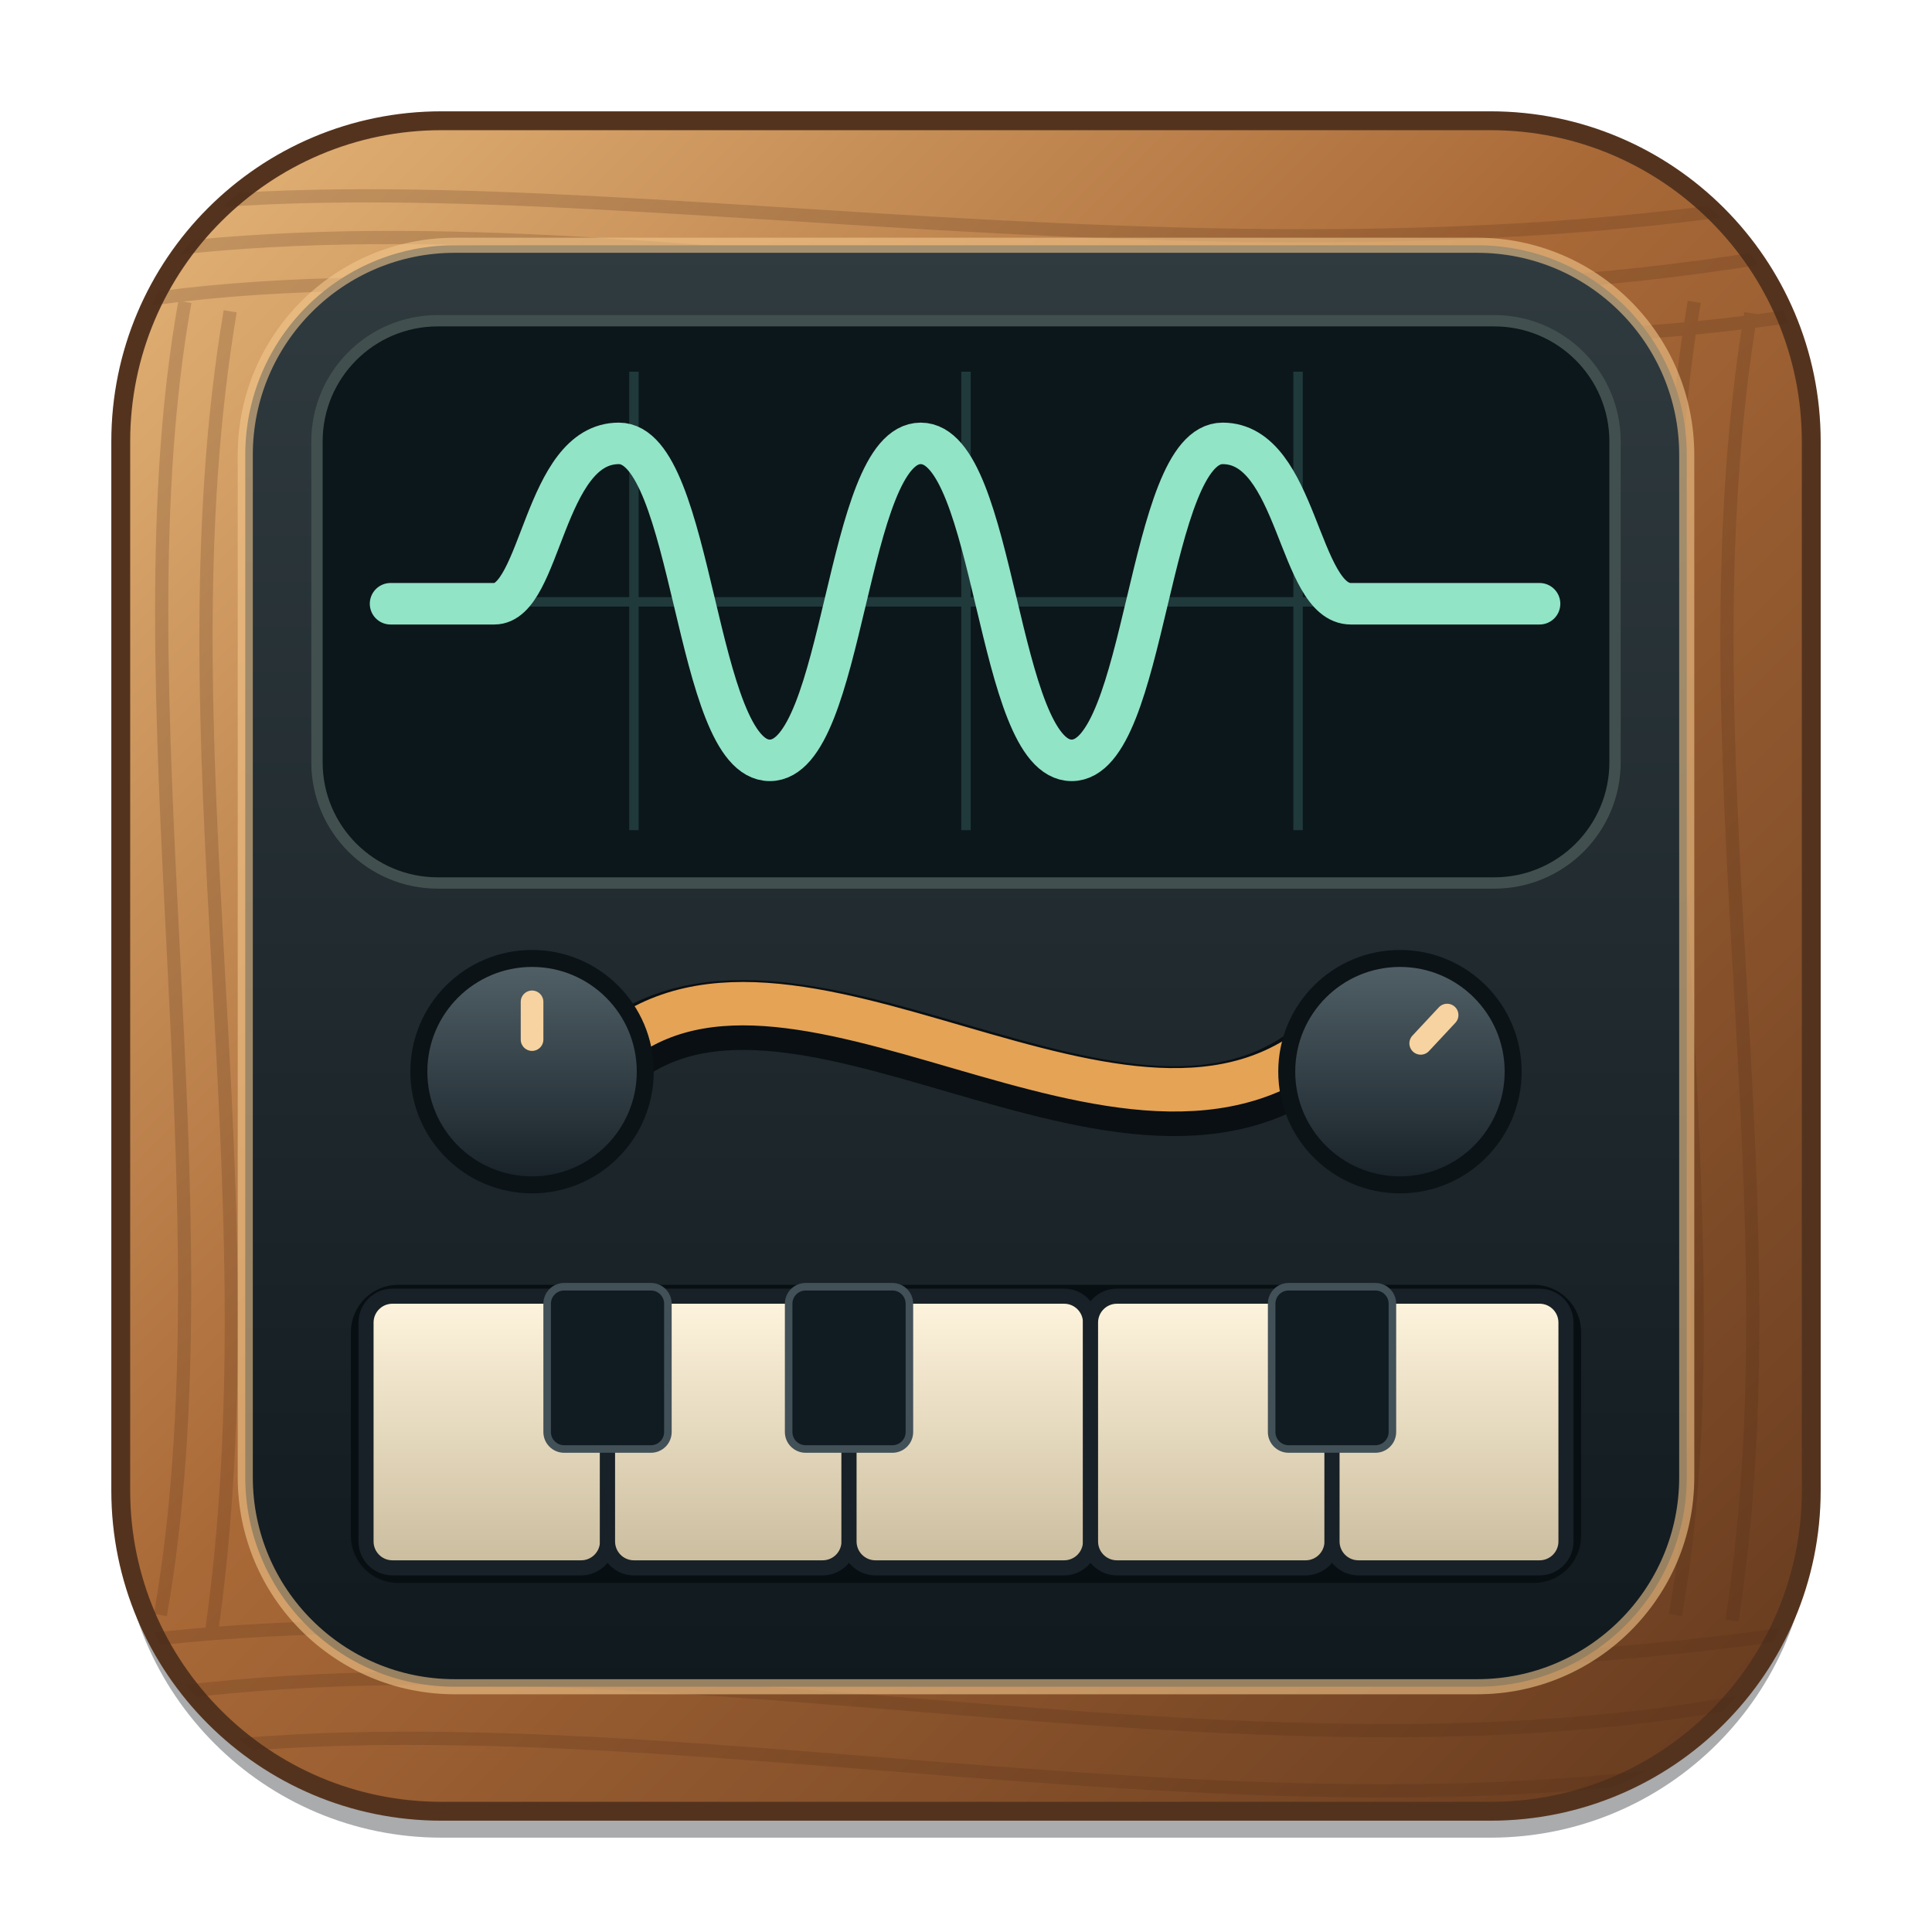
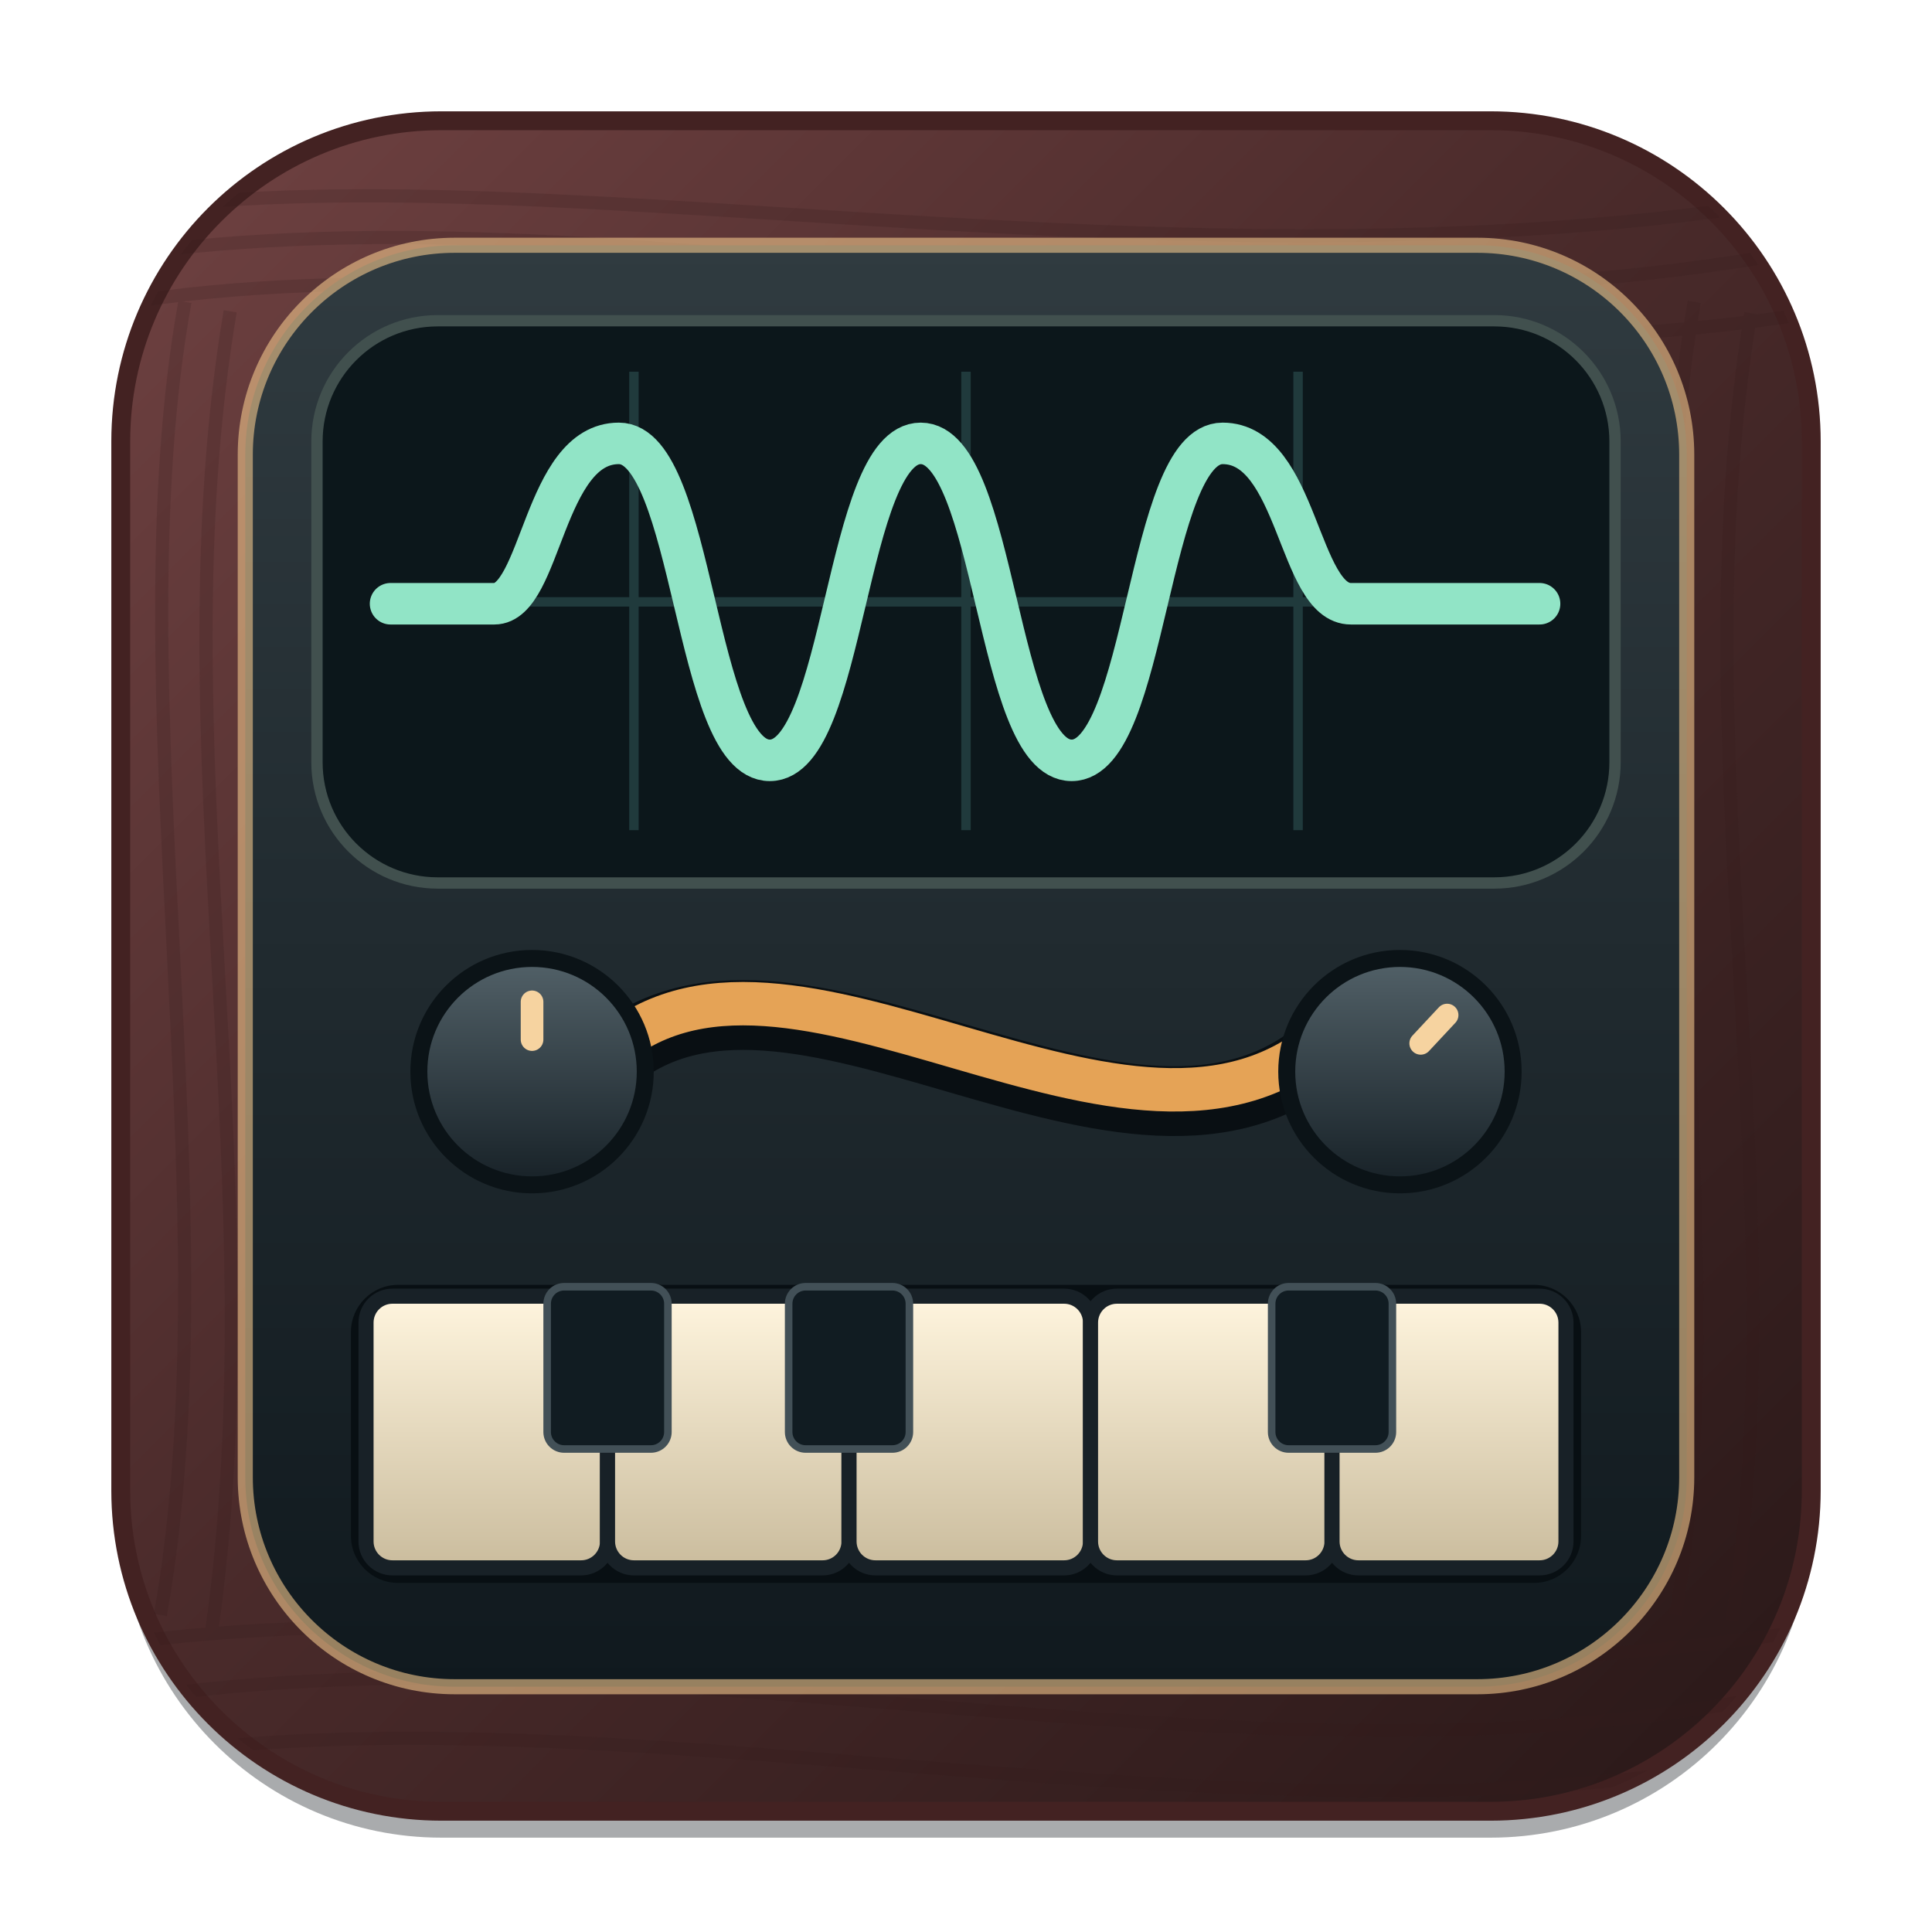
<svg xmlns="http://www.w3.org/2000/svg" width="1024" height="1024" viewBox="0 0 1024 1024">
  <defs>
    <linearGradient id="wood" x2="1" y2="1">
-       <stop stop-color="#e6b77a" />
-       <stop offset=".45" stop-color="#a96937" />
-       <stop offset="1" stop-color="#64391e" />
+       <stop stop-color="#704242" />
+       <stop offset=".45" stop-color="#4b2b2b" />
+       <stop offset="1" stop-color="#291818" />
    </linearGradient>
    <linearGradient id="panel" x2="0" y2="1">
      <stop stop-color="#303b40" />
      <stop offset="1" stop-color="#10191e" />
    </linearGradient>
    <linearGradient id="key" x2="0" y2="1">
      <stop stop-color="#fff5de" />
      <stop offset="1" stop-color="#cabc9d" />
    </linearGradient>
    <linearGradient id="knob" x2="0" y2="1">
      <stop stop-color="#526168" />
      <stop offset="1" stop-color="#172127" />
    </linearGradient>
    <clipPath id="frame">
      <rect x="64" y="64" width="896" height="896" rx="170" />
    </clipPath>
  </defs>
  <rect x="64" y="78" width="896" height="896" rx="170" fill="#090f13" opacity=".35" />
-   <rect x="64" y="64" width="896" height="896" rx="170" fill="url(#wood)" stroke="#54331e" stroke-width="10" />
-   <g clip-path="url(#frame)" fill="none" stroke="#4c2814" stroke-width="7" opacity=".2">
+   <rect x="64" y="64" width="896" height="896" rx="170" fill="url(#wood)" stroke="#432222" stroke-width="10" />
+   <g clip-path="url(#frame)" fill="none" stroke="#321b1b" stroke-width="7" opacity=".2">
    <path d="M34 117C266 70 636 169 990 99M35 140C319 88 626 202 986 127M37 166C287 112 685 221 987 161" />
    <path d="M37 875C306 830 627 923 990 859M37 906C338 847 694 972 990 886M35 938C307 879 687 1002 990 920" />
    <path d="M98 160C61 365 123 641 85 856M122 165C84 391 146 627 112 866M898 160C861 373 924 654 888 856M928 166C890 396 953 632 918 859" />
  </g>
  <rect x="130" y="130" width="764" height="764" rx="111" fill="url(#panel)" stroke="#f2c68c" stroke-opacity=".6" stroke-width="8" />
  <rect x="168" y="170" width="688" height="298" rx="64" fill="#0c171b" stroke="#41504e" stroke-width="6" />
  <path d="M198 319H826M336 197V440M512 197V440M688 197V440" fill="none" stroke="#203a3c" stroke-width="5" />
  <path d="M207 320H262C287 320 288 235 328 235S368 403 408 403S448 235 488 235S528 403 568 403S608 235 648 235S688 320 716 320H816" fill="none" stroke="#91e4c6" stroke-width="22" stroke-linecap="round" stroke-linejoin="round" />
  <path d="M320 565C416 474 600 650 704 554" fill="none" stroke="#090f13" stroke-width="37" stroke-linecap="round" />
  <path d="M320 559C416 468 600 644 704 548" fill="none" stroke="#e5a356" stroke-width="23" stroke-linecap="round" />
  <g stroke="#0b1317" stroke-width="9">
    <circle cx="282" cy="568" r="60" fill="url(#knob)" />
    <circle cx="742" cy="568" r="60" fill="url(#knob)" />
  </g>
  <g fill="none" stroke="#f6d3a0" stroke-width="12" stroke-linecap="round">
    <path d="M282 531V551M767 538L753 553" />
  </g>
  <rect x="186" y="681" width="652" height="158" rx="25" fill="#080f13" />
  <g fill="url(#key)" stroke="#182127" stroke-width="8">
    <rect x="194" y="687" width="128" height="144" rx="14" />
    <rect x="322" y="687" width="128" height="144" rx="14" />
    <rect x="450" y="687" width="128" height="144" rx="14" />
    <rect x="578" y="687" width="128" height="144" rx="14" />
    <rect x="706" y="687" width="124" height="144" rx="14" />
  </g>
  <g fill="#111c22" stroke="#425057" stroke-width="4">
    <rect x="290" y="682" width="64" height="86" rx="9" />
    <rect x="418" y="682" width="64" height="86" rx="9" />
    <rect x="674" y="682" width="64" height="86" rx="9" />
  </g>
</svg>
